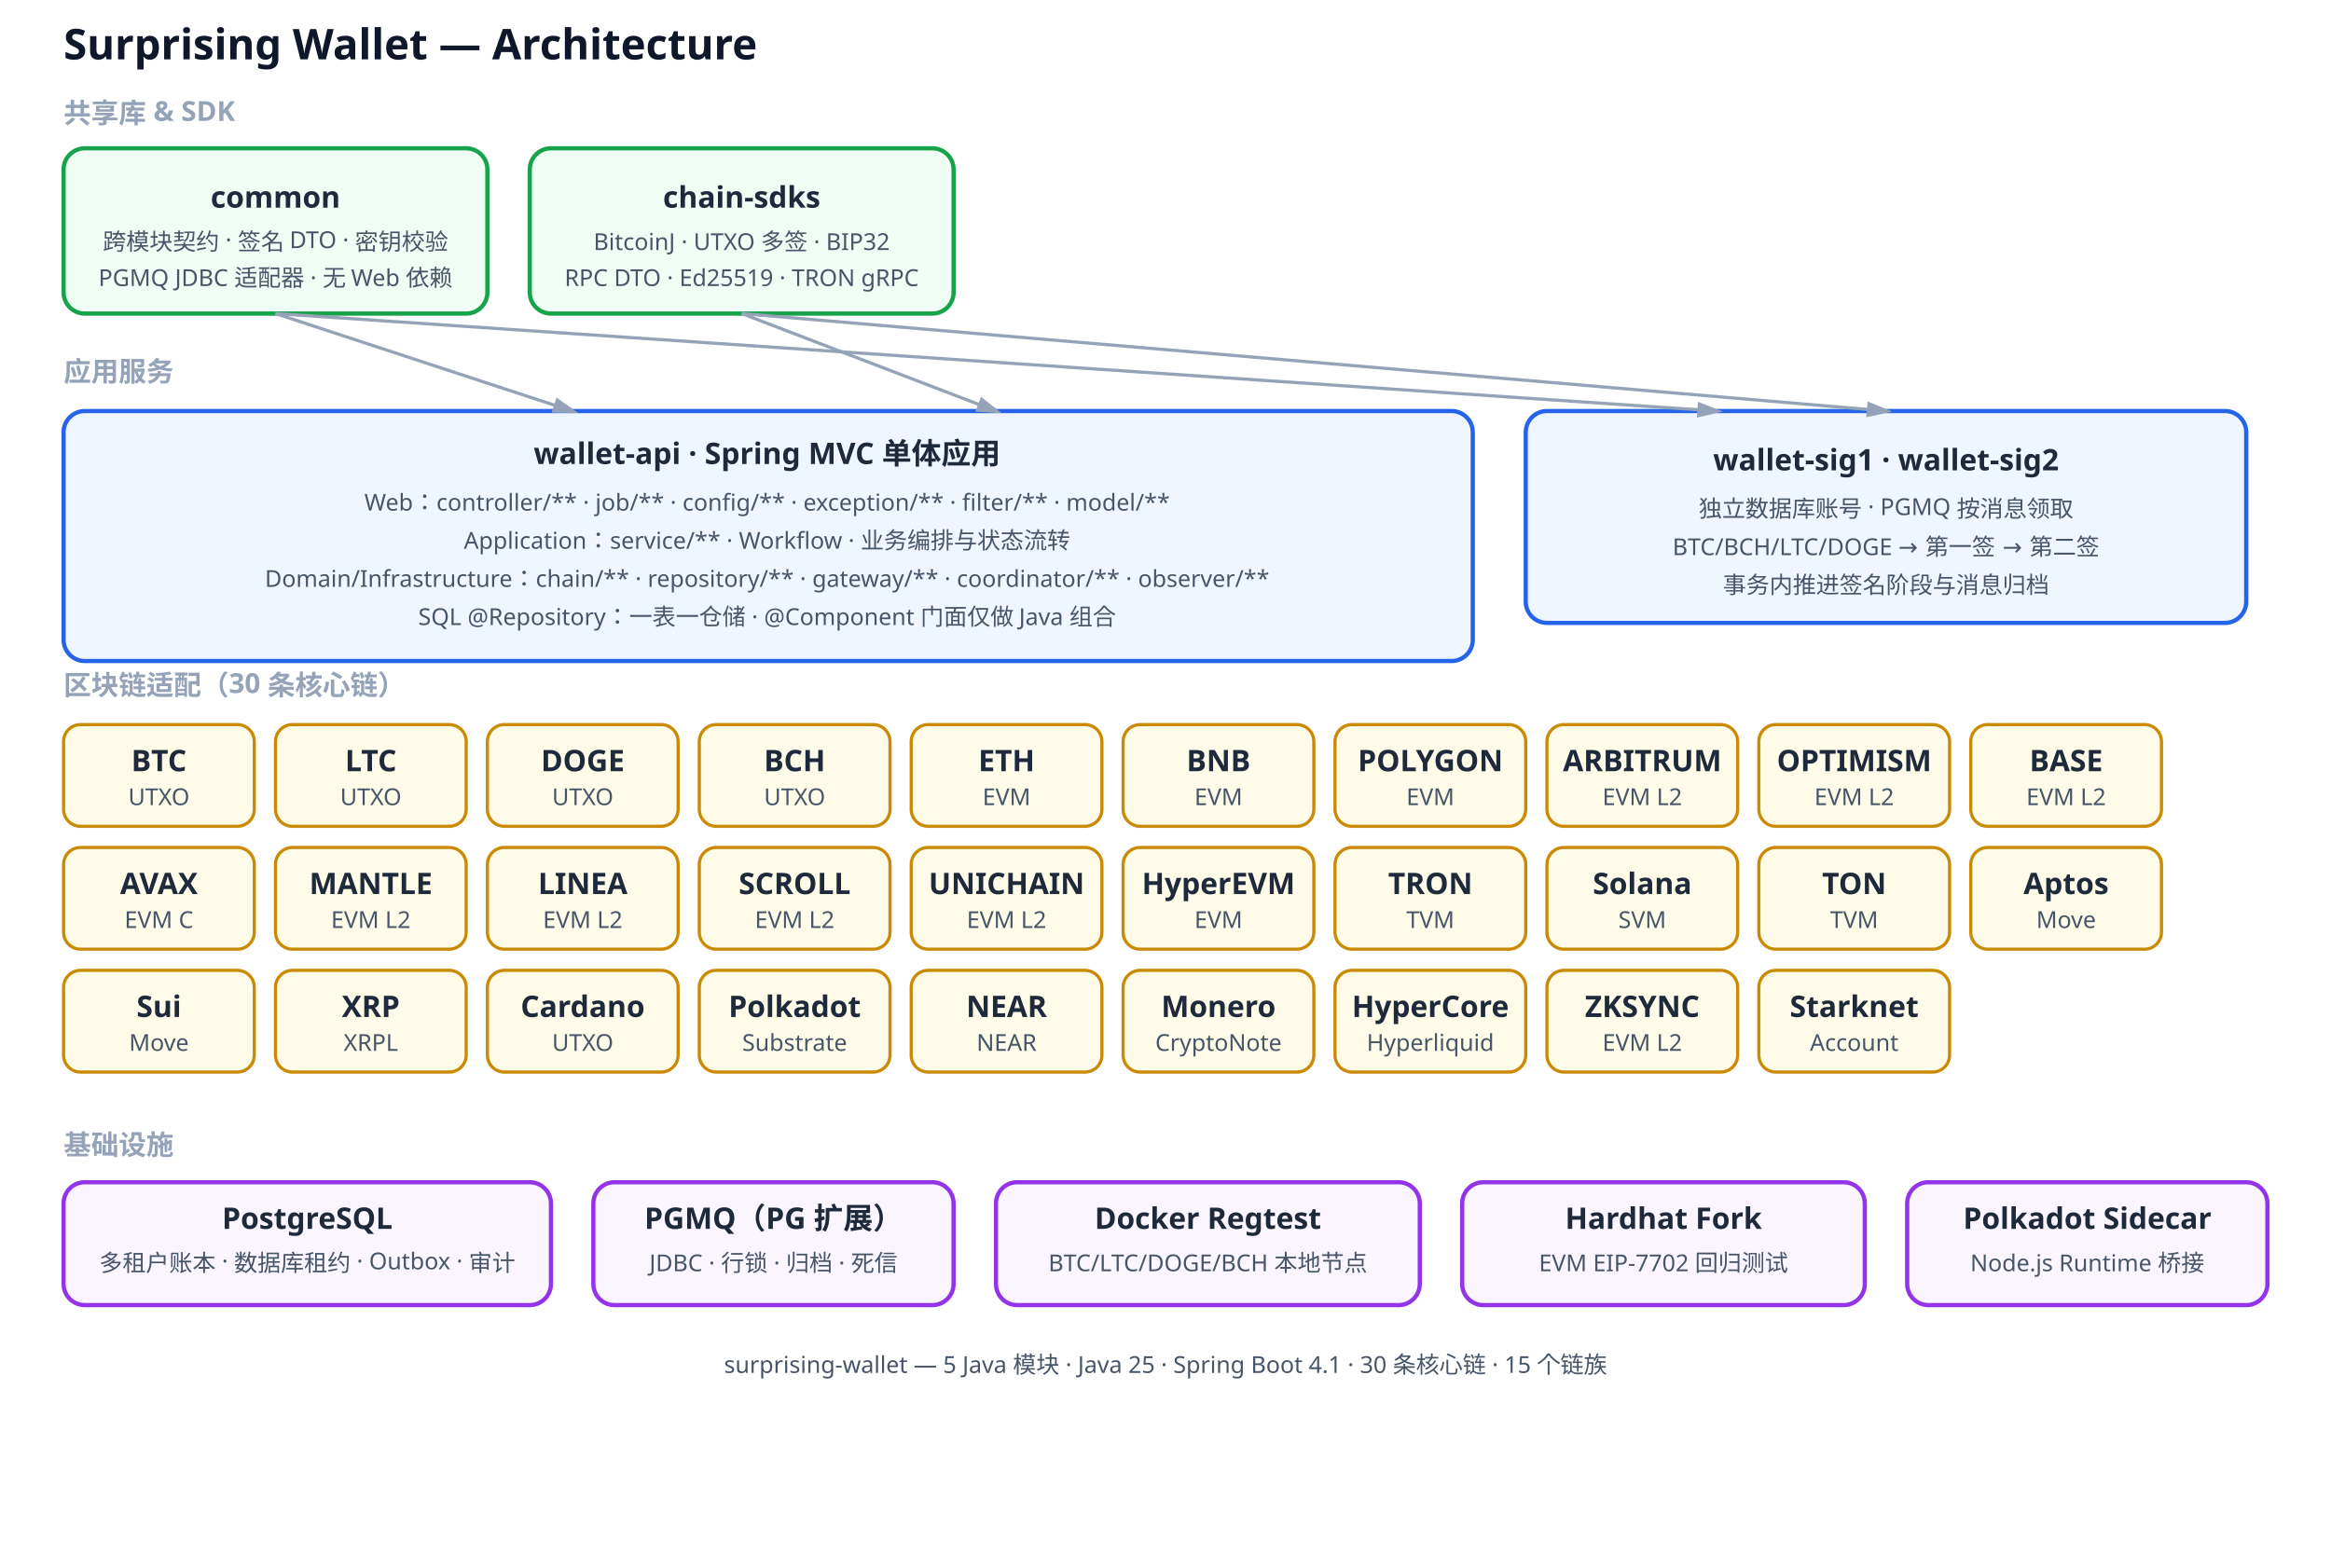
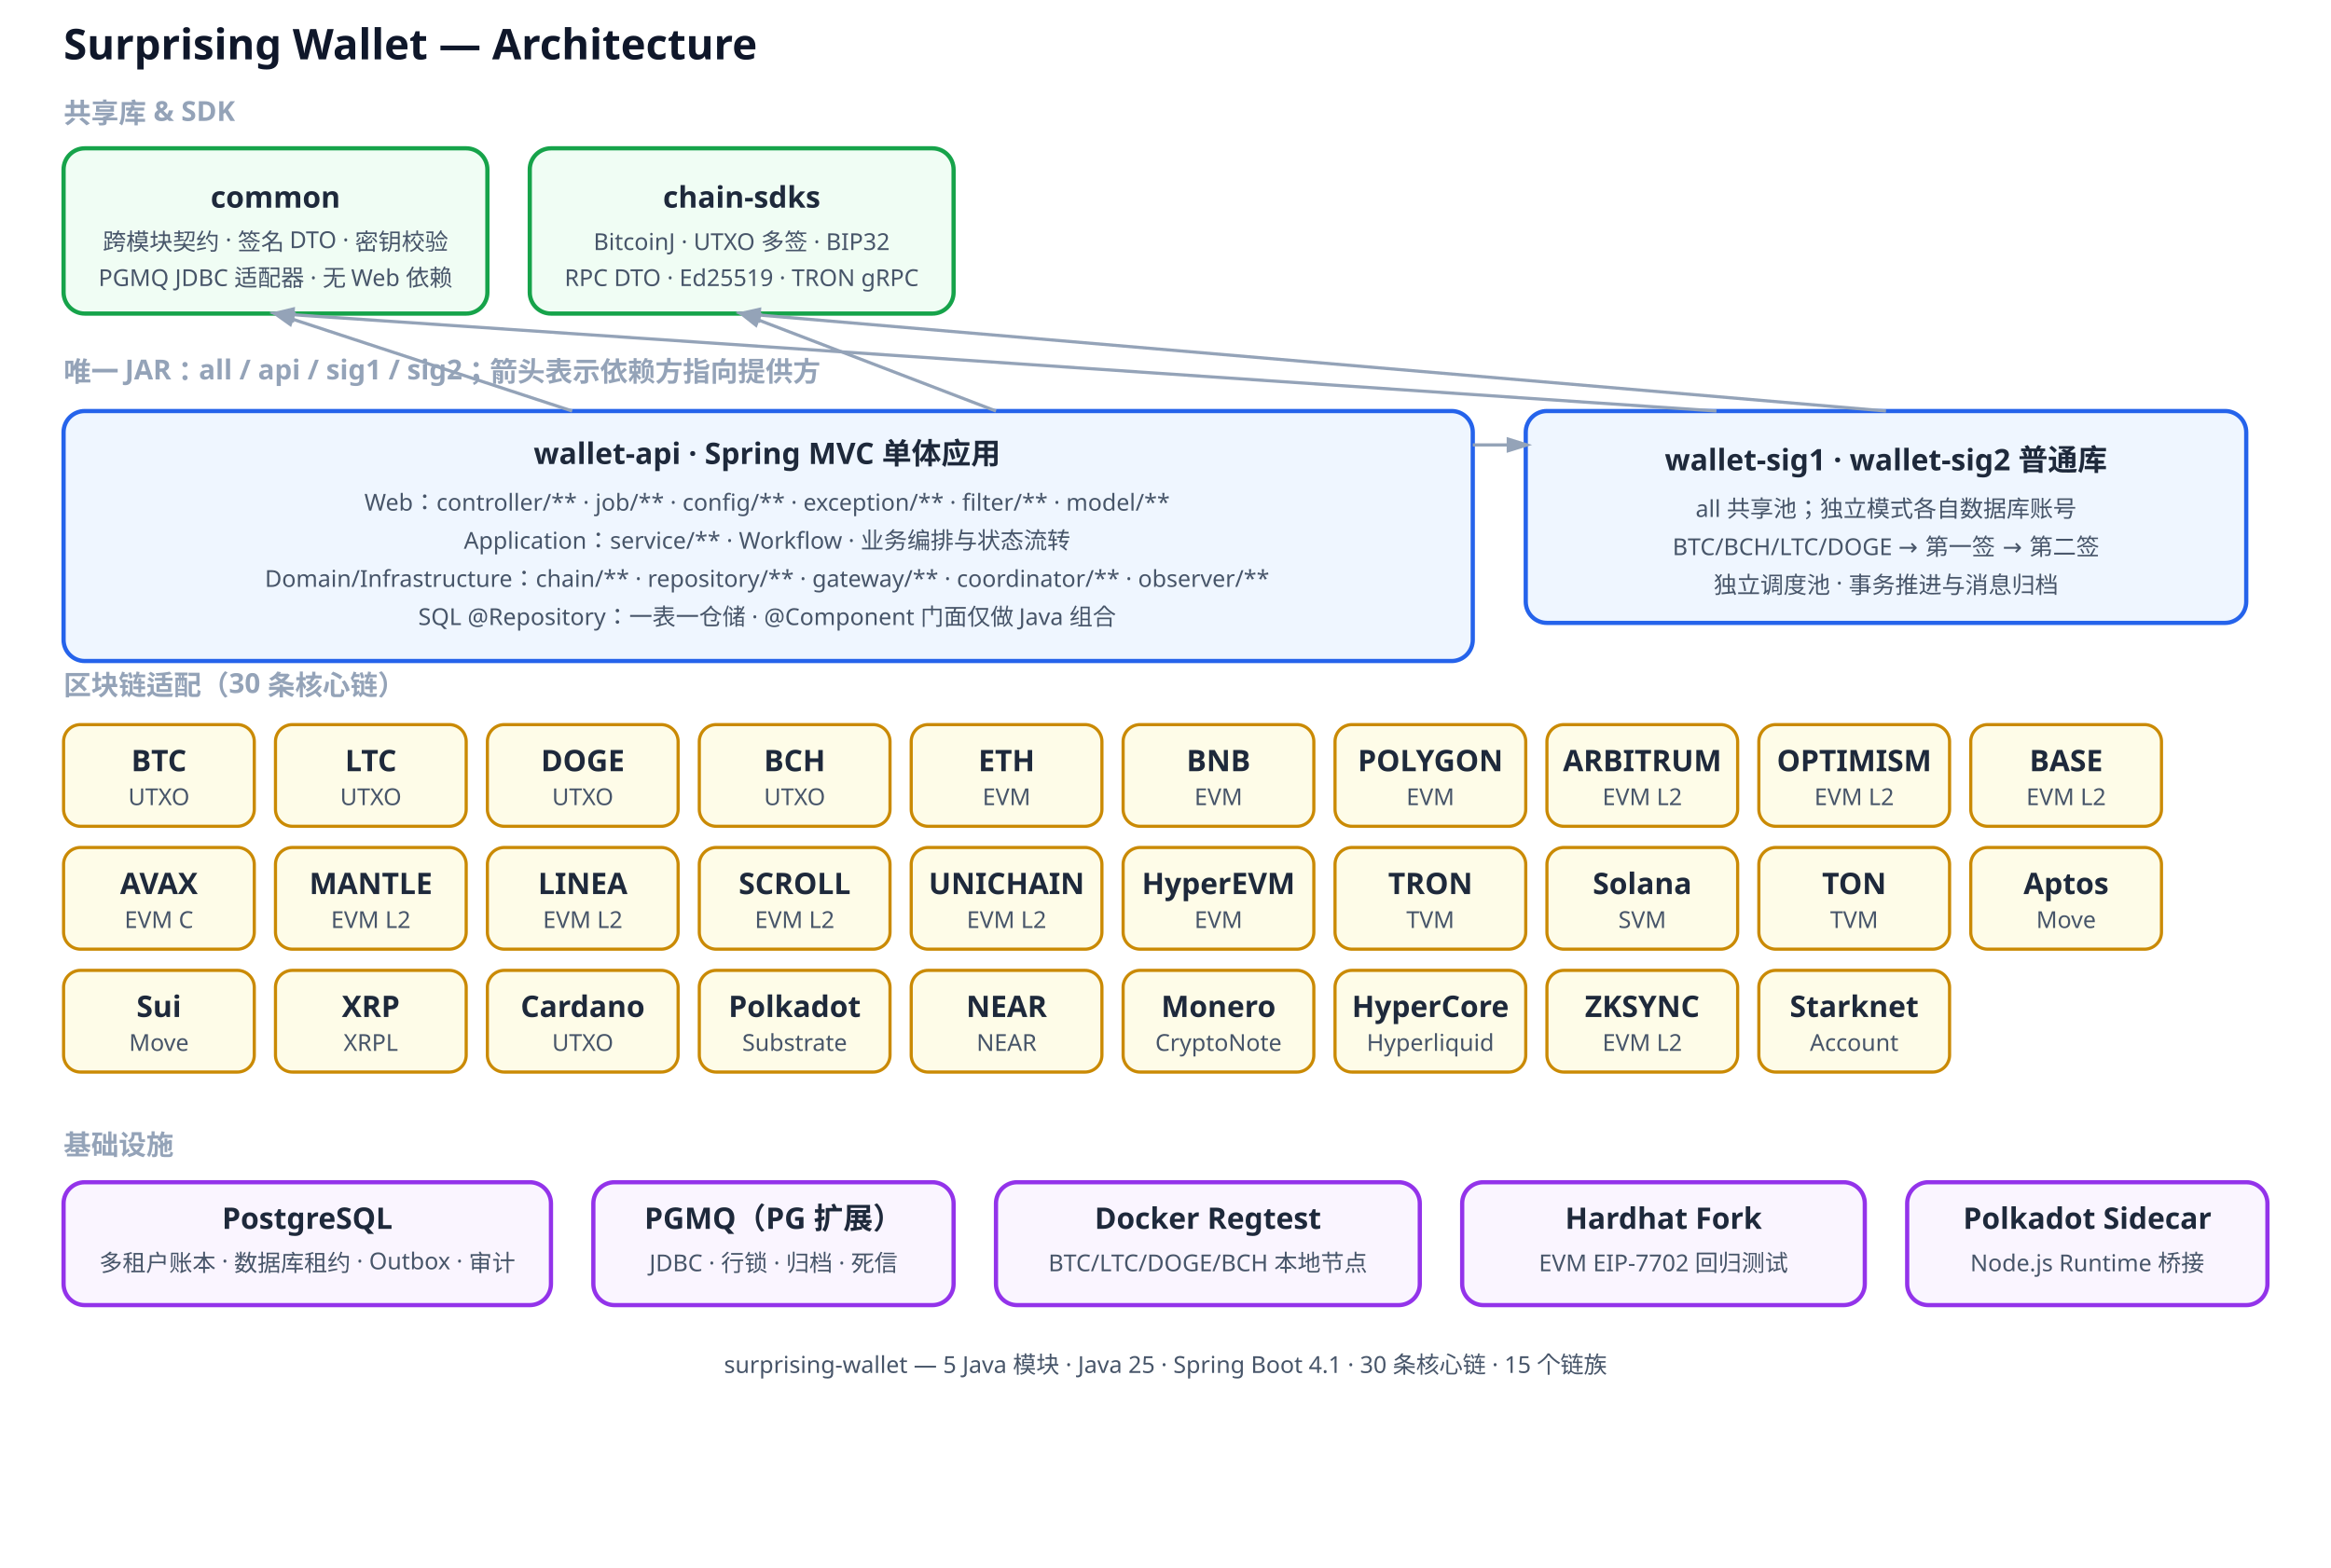
<svg xmlns="http://www.w3.org/2000/svg" width="1100" height="740" viewBox="0 0 1100 740">
  <style>
    .svc   { fill: #eff6ff; stroke: #2563eb; stroke-width: 2; rx: 10; }
    .lib   { fill: #f0fdf4; stroke: #16a34a; stroke-width: 2; rx: 10; }
    .chain { fill: #fefce8; stroke: #ca8a04; stroke-width: 1.5; rx: 8; }
    .infra { fill: #faf5ff; stroke: #9333ea; stroke-width: 2; rx: 10; }
    .label { font: 14px sans-serif; font-weight: 700; fill: #1e293b; }
    .desc  { font: 11px sans-serif; fill: #475569; }
    .title { font: 20px sans-serif; font-weight: 700; fill: #0f172a; }
    .sep   { font: 13px sans-serif; font-weight: 600; fill: #94a3b8; }
    .arrow { stroke: #94a3b8; stroke-width: 1.5; marker-end: url(#arr); }
  </style>
  <defs>
    <marker id="arr" markerWidth="8" markerHeight="8" refX="6" refY="2.5" orient="auto" markerUnits="strokeWidth">
      <path d="M0,0 L0,5 L8,2.5 z" fill="#94a3b8" />
    </marker>
  </defs>
  <text x="30" y="28" class="title">Surprising Wallet —  Architecture</text>
  <text x="30" y="58" class="sep"> 共享库 &amp; SDK</text>
  <rect x="30" y="70" width="200" height="78" class="lib" />
  <text x="130" y="98" text-anchor="middle" class="label">common</text>
  <text x="130" y="118" text-anchor="middle" class="desc">跨模块契约 · 签名 DTO · 密钥校验</text>
  <text x="130" y="135" text-anchor="middle" class="desc">PGMQ JDBC 适配器 · 无 Web 依赖</text>
  <rect x="250" y="70" width="200" height="78" class="lib" />
  <text x="350" y="98" text-anchor="middle" class="label">chain-sdks</text>
  <text x="350" y="118" text-anchor="middle" class="desc">BitcoinJ · UTXO 多签 · BIP32</text>
  <text x="350" y="135" text-anchor="middle" class="desc">RPC DTO · Ed25519 · TRON gRPC</text>
-   <text x="30" y="180" class="sep"> 应用服务</text>
+   <text x="30" y="180" class="sep"> 唯一 JAR：all / api / sig1 / sig2；箭头表示依赖方指向提供方</text>
  <rect x="30" y="194" width="665" height="118" class="svc" />
  <text x="362" y="219" text-anchor="middle" class="label">wallet-api · Spring MVC 单体应用</text>
  <text x="362" y="241" text-anchor="middle" class="desc">Web：controller/** · job/** · config/** · exception/** · filter/** · model/**</text>
  <text x="362" y="259" text-anchor="middle" class="desc">Application：service/** · Workflow · 业务编排与状态流转</text>
  <text x="362" y="277" text-anchor="middle" class="desc">Domain/Infrastructure：chain/** · repository/** · gateway/** · coordinator/** · observer/**</text>
  <text x="362" y="295" text-anchor="middle" class="desc">SQL @Repository：一表一仓储 · @Component 门面仅做 Java 组合</text>
  <rect x="720" y="194" width="340" height="100" class="svc" />
-   <text x="890" y="222" text-anchor="middle" class="label">wallet-sig1 · wallet-sig2</text>
-   <text x="890" y="244" text-anchor="middle" class="desc">独立数据库账号 · PGMQ 按消息领取</text>
+   <text x="890" y="222" text-anchor="middle" class="label">wallet-sig1 · wallet-sig2 普通库</text>
+   <text x="890" y="244" text-anchor="middle" class="desc">all 共享池；独立模式各自数据库账号</text>
  <text x="890" y="262" text-anchor="middle" class="desc">BTC/BCH/LTC/DOGE → 第一签 → 第二签</text>
-   <text x="890" y="280" text-anchor="middle" class="desc">事务内推进签名阶段与消息归档</text>
-   <line x1="130" y1="148" x2="270" y2="194" class="arrow" />
-   <line x1="350" y1="148" x2="470" y2="194" class="arrow" />
-   <line x1="130" y1="148" x2="810" y2="194" class="arrow" />
-   <line x1="350" y1="148" x2="890" y2="194" class="arrow" />
+   <text x="890" y="280" text-anchor="middle" class="desc">独立调度池 · 事务推进与消息归档</text>
+   <line x1="695" y1="210" x2="720" y2="210" class="arrow" />
+   <line x1="270" y1="194" x2="130" y2="148" class="arrow" />
+   <line x1="470" y1="194" x2="350" y2="148" class="arrow" />
+   <line x1="810" y1="194" x2="130" y2="148" class="arrow" />
+   <line x1="890" y1="194" x2="350" y2="148" class="arrow" />
  <text x="30" y="328" class="sep"> 区块链适配（30 条核心链）</text>
  <rect x="30" y="342" width="90" height="48" class="chain" />
  <text x="75" y="364" text-anchor="middle" class="label">BTC</text>
  <text x="75" y="380" text-anchor="middle" class="desc">UTXO</text>
  <rect x="130" y="342" width="90" height="48" class="chain" />
  <text x="175" y="364" text-anchor="middle" class="label">LTC</text>
  <text x="175" y="380" text-anchor="middle" class="desc">UTXO</text>
  <rect x="230" y="342" width="90" height="48" class="chain" />
  <text x="275" y="364" text-anchor="middle" class="label">DOGE</text>
  <text x="275" y="380" text-anchor="middle" class="desc">UTXO</text>
  <rect x="330" y="342" width="90" height="48" class="chain" />
  <text x="375" y="364" text-anchor="middle" class="label">BCH</text>
  <text x="375" y="380" text-anchor="middle" class="desc">UTXO</text>
  <rect x="430" y="342" width="90" height="48" class="chain" />
  <text x="475" y="364" text-anchor="middle" class="label">ETH</text>
  <text x="475" y="380" text-anchor="middle" class="desc">EVM</text>
  <rect x="530" y="342" width="90" height="48" class="chain" />
  <text x="575" y="364" text-anchor="middle" class="label">BNB</text>
  <text x="575" y="380" text-anchor="middle" class="desc">EVM</text>
  <rect x="630" y="342" width="90" height="48" class="chain" />
  <text x="675" y="364" text-anchor="middle" class="label">POLYGON</text>
  <text x="675" y="380" text-anchor="middle" class="desc">EVM</text>
  <rect x="730" y="342" width="90" height="48" class="chain" />
  <text x="775" y="364" text-anchor="middle" class="label">ARBITRUM</text>
  <text x="775" y="380" text-anchor="middle" class="desc">EVM L2</text>
  <rect x="830" y="342" width="90" height="48" class="chain" />
  <text x="875" y="364" text-anchor="middle" class="label">OPTIMISM</text>
  <text x="875" y="380" text-anchor="middle" class="desc">EVM L2</text>
  <rect x="930" y="342" width="90" height="48" class="chain" />
  <text x="975" y="364" text-anchor="middle" class="label">BASE</text>
  <text x="975" y="380" text-anchor="middle" class="desc">EVM L2</text>
  <rect x="30" y="400" width="90" height="48" class="chain" />
  <text x="75" y="422" text-anchor="middle" class="label">AVAX</text>
  <text x="75" y="438" text-anchor="middle" class="desc">EVM C</text>
  <rect x="130" y="400" width="90" height="48" class="chain" />
  <text x="175" y="422" text-anchor="middle" class="label">MANTLE</text>
  <text x="175" y="438" text-anchor="middle" class="desc">EVM L2</text>
  <rect x="230" y="400" width="90" height="48" class="chain" />
  <text x="275" y="422" text-anchor="middle" class="label">LINEA</text>
  <text x="275" y="438" text-anchor="middle" class="desc">EVM L2</text>
  <rect x="330" y="400" width="90" height="48" class="chain" />
  <text x="375" y="422" text-anchor="middle" class="label">SCROLL</text>
  <text x="375" y="438" text-anchor="middle" class="desc">EVM L2</text>
  <rect x="430" y="400" width="90" height="48" class="chain" />
  <text x="475" y="422" text-anchor="middle" class="label">UNICHAIN</text>
  <text x="475" y="438" text-anchor="middle" class="desc">EVM L2</text>
  <rect x="530" y="400" width="90" height="48" class="chain" />
  <text x="575" y="422" text-anchor="middle" class="label">HyperEVM</text>
  <text x="575" y="438" text-anchor="middle" class="desc">EVM</text>
  <rect x="630" y="400" width="90" height="48" class="chain" />
  <text x="675" y="422" text-anchor="middle" class="label">TRON</text>
  <text x="675" y="438" text-anchor="middle" class="desc">TVM</text>
  <rect x="730" y="400" width="90" height="48" class="chain" />
  <text x="775" y="422" text-anchor="middle" class="label">Solana</text>
  <text x="775" y="438" text-anchor="middle" class="desc">SVM</text>
  <rect x="830" y="400" width="90" height="48" class="chain" />
  <text x="875" y="422" text-anchor="middle" class="label">TON</text>
  <text x="875" y="438" text-anchor="middle" class="desc">TVM</text>
  <rect x="930" y="400" width="90" height="48" class="chain" />
  <text x="975" y="422" text-anchor="middle" class="label">Aptos</text>
  <text x="975" y="438" text-anchor="middle" class="desc">Move</text>
  <rect x="30" y="458" width="90" height="48" class="chain" />
  <text x="75" y="480" text-anchor="middle" class="label">Sui</text>
  <text x="75" y="496" text-anchor="middle" class="desc">Move</text>
  <rect x="130" y="458" width="90" height="48" class="chain" />
  <text x="175" y="480" text-anchor="middle" class="label">XRP</text>
  <text x="175" y="496" text-anchor="middle" class="desc">XRPL</text>
  <rect x="230" y="458" width="90" height="48" class="chain" />
  <text x="275" y="480" text-anchor="middle" class="label">Cardano</text>
  <text x="275" y="496" text-anchor="middle" class="desc">UTXO</text>
  <rect x="330" y="458" width="90" height="48" class="chain" />
  <text x="375" y="480" text-anchor="middle" class="label">Polkadot</text>
  <text x="375" y="496" text-anchor="middle" class="desc">Substrate</text>
  <rect x="430" y="458" width="90" height="48" class="chain" />
  <text x="475" y="480" text-anchor="middle" class="label">NEAR</text>
  <text x="475" y="496" text-anchor="middle" class="desc">NEAR</text>
  <rect x="530" y="458" width="90" height="48" class="chain" />
  <text x="575" y="480" text-anchor="middle" class="label">Monero</text>
  <text x="575" y="496" text-anchor="middle" class="desc">CryptoNote</text>
  <rect x="630" y="458" width="90" height="48" class="chain" />
  <text x="675" y="480" text-anchor="middle" class="label">HyperCore</text>
  <text x="675" y="496" text-anchor="middle" class="desc">Hyperliquid</text>
  <rect x="730" y="458" width="90" height="48" class="chain" />
  <text x="775" y="480" text-anchor="middle" class="label">ZKSYNC</text>
  <text x="775" y="496" text-anchor="middle" class="desc">EVM L2</text>
  <rect x="830" y="458" width="90" height="48" class="chain" />
  <text x="875" y="480" text-anchor="middle" class="label">Starknet</text>
  <text x="875" y="496" text-anchor="middle" class="desc">Account</text>
  <text x="30" y="545" class="sep"> 基础设施</text>
  <rect x="30" y="558" width="230" height="58" class="infra" />
  <text x="145" y="580" text-anchor="middle" class="label">PostgreSQL</text>
  <text x="145" y="600" text-anchor="middle" class="desc">多租户账本 · 数据库租约 · Outbox · 审计</text>
  <rect x="280" y="558" width="170" height="58" class="infra" />
  <text x="365" y="580" text-anchor="middle" class="label">PGMQ（PG 扩展）</text>
  <text x="365" y="600" text-anchor="middle" class="desc">JDBC · 行锁 · 归档 · 死信</text>
  <rect x="470" y="558" width="200" height="58" class="infra" />
  <text x="570" y="580" text-anchor="middle" class="label">Docker Regtest</text>
  <text x="570" y="600" text-anchor="middle" class="desc">BTC/LTC/DOGE/BCH 本地节点</text>
  <rect x="690" y="558" width="190" height="58" class="infra" />
  <text x="785" y="580" text-anchor="middle" class="label">Hardhat Fork</text>
  <text x="785" y="600" text-anchor="middle" class="desc">EVM EIP-7702 回归测试</text>
  <rect x="900" y="558" width="170" height="58" class="infra" />
  <text x="985" y="580" text-anchor="middle" class="label">Polkadot Sidecar</text>
  <text x="985" y="600" text-anchor="middle" class="desc">Node.js Runtime 桥接</text>
  <text x="550" y="648" text-anchor="middle" class="desc" fill="#94a3b8" font-size="11">surprising-wallet — 5 Java 模块 · Java 25 · Spring Boot 4.1 · 30 条核心链 · 15 个链族</text>
</svg>
